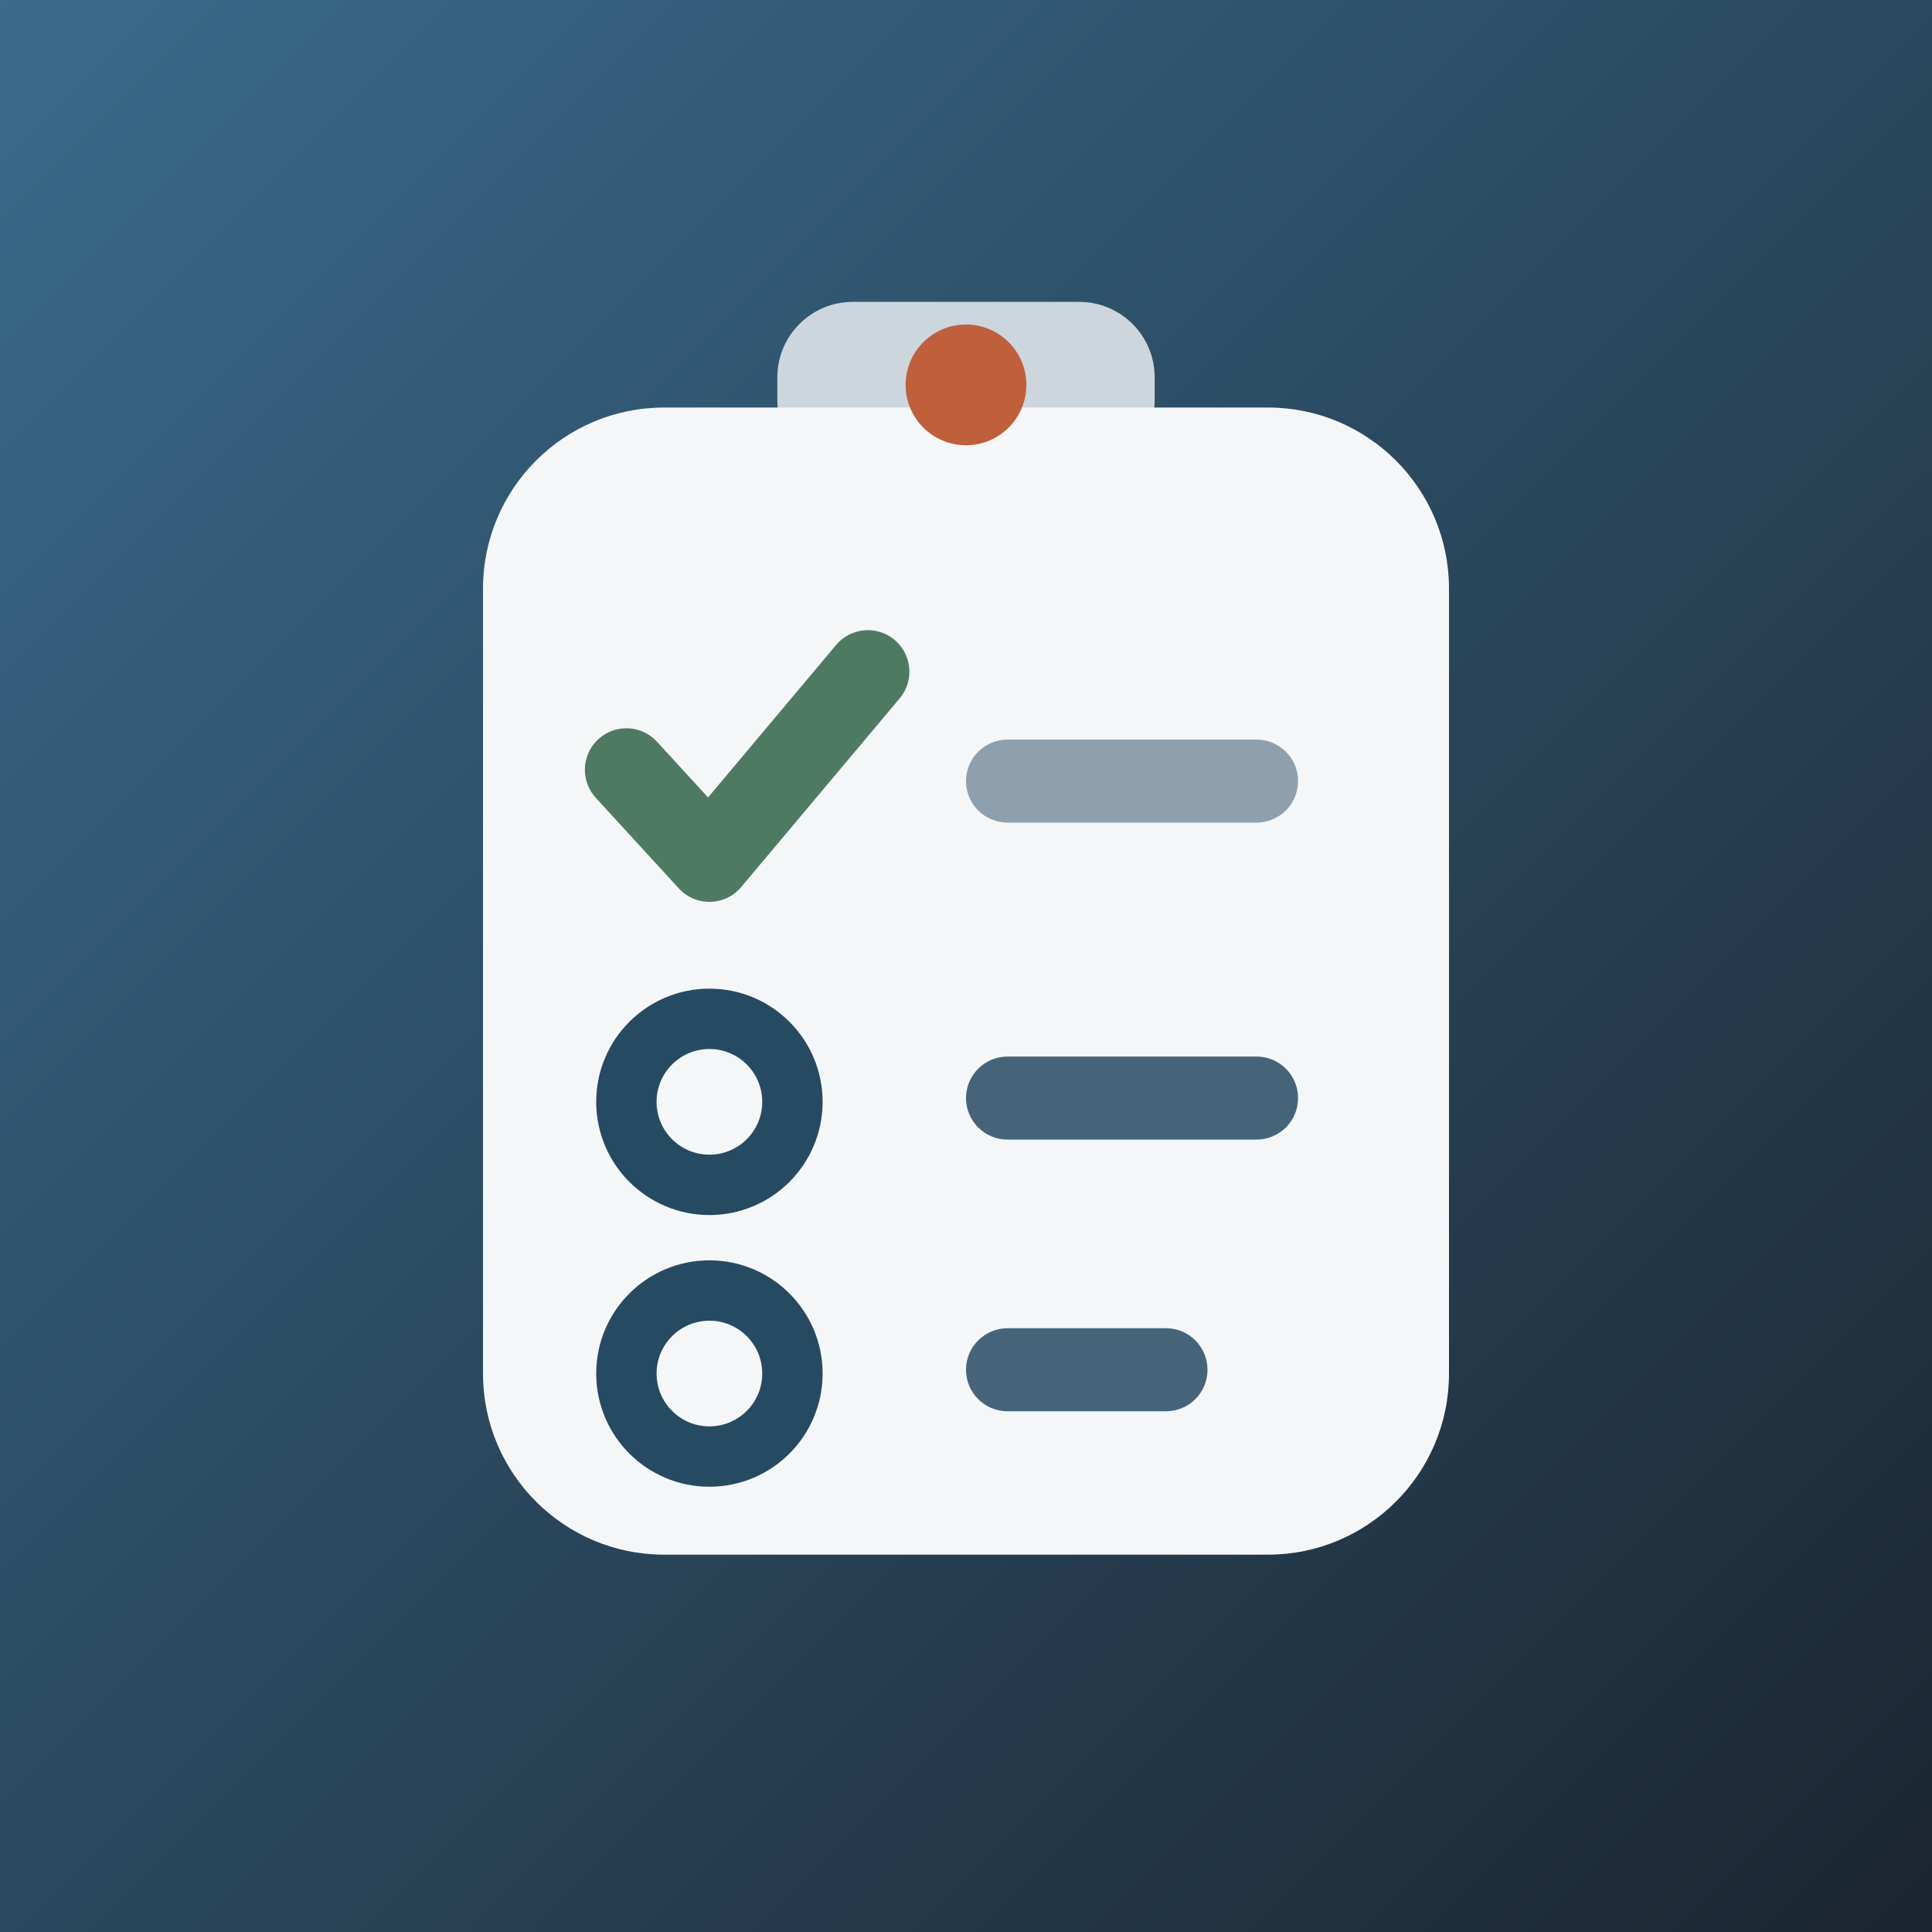
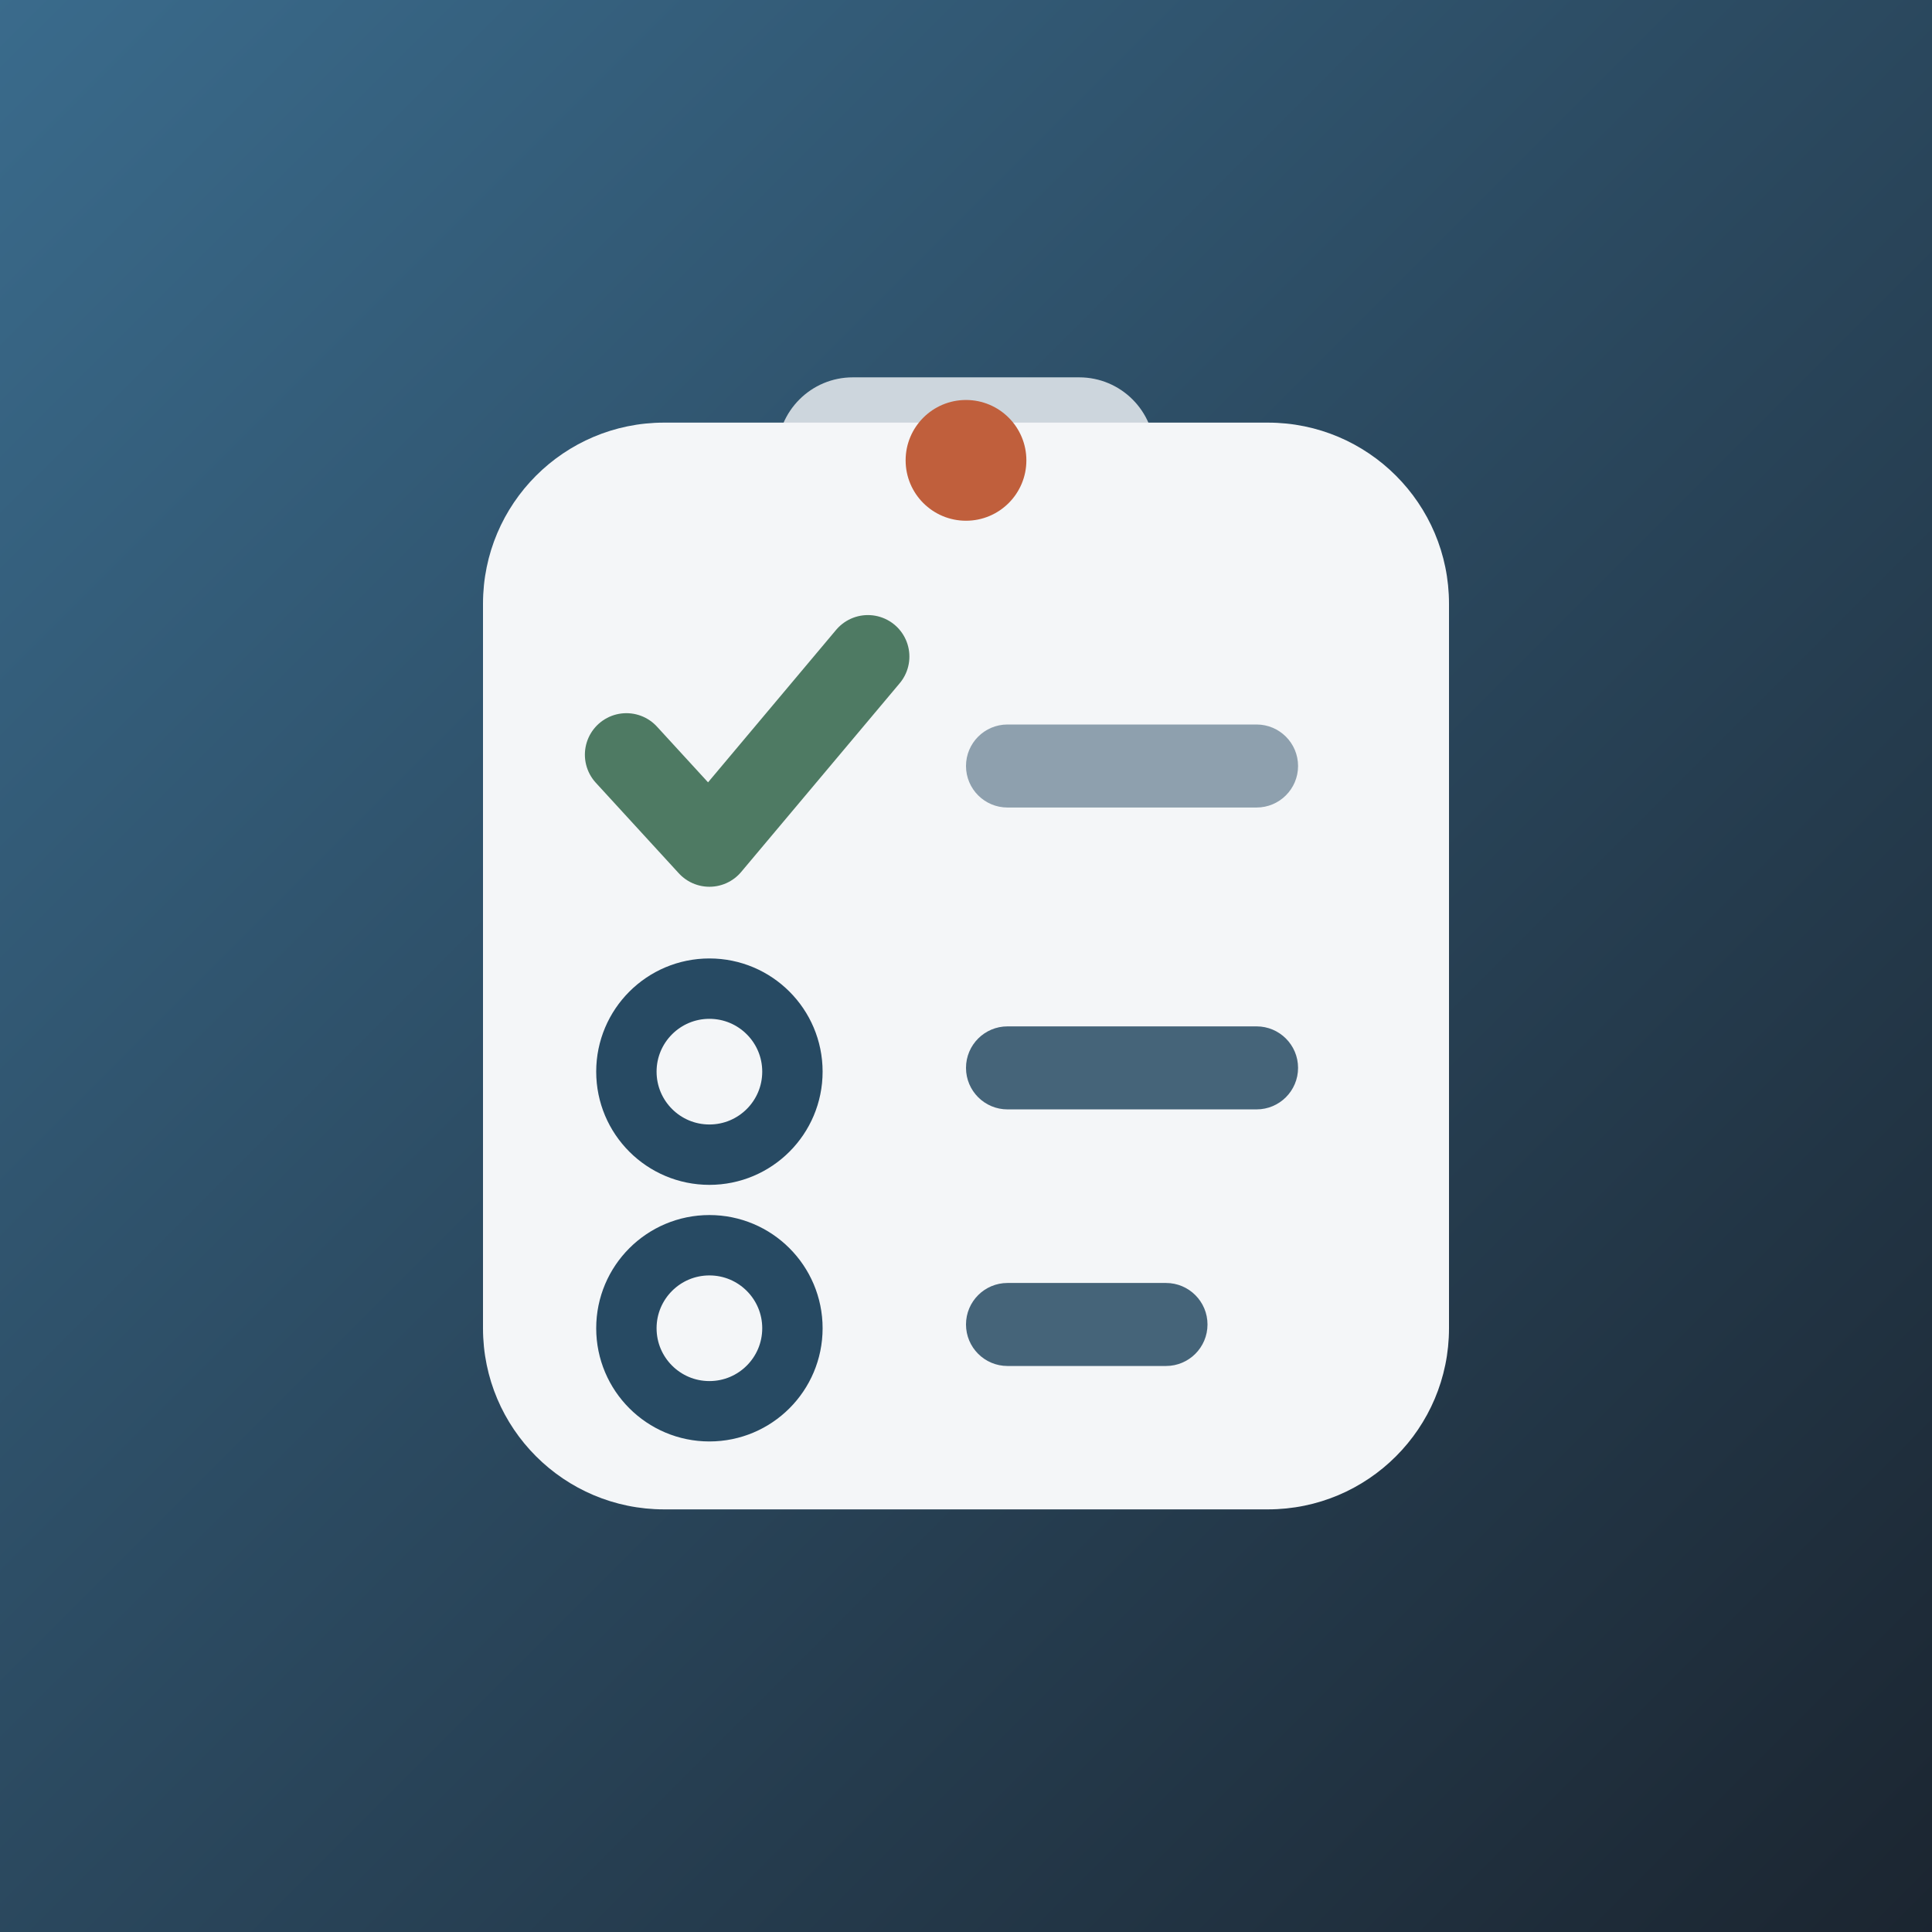
<svg xmlns="http://www.w3.org/2000/svg" width="256" height="256" viewBox="0 0 256 256">
  <defs>
    <linearGradient id="g4" x1="0" y1="0" x2="1" y2="1">
      <stop offset="0" stop-color="#3a6b8c" />
      <stop offset="1" stop-color="#1b2530" />
    </linearGradient>
  </defs>
  <g>
    <rect x="0" y="0" width="256" height="256" fill="url(#g4)" />
-     <rect x="103" y="40" width="50" height="23" rx="10" fill="#cdd6dd" />
-     <rect x="64" y="54" width="128" height="152" rx="24" fill="#F4F6F8" />
+     <rect x="103" y="50" width="50" height="23" rx="10" fill="#cdd6dd" />
+     <rect x="64" y="56" width="128" height="144" rx="24" fill="#F4F6F8" />
    <g stroke-linecap="round">
-       <path d="M83 102 l11 12 l21 -25" fill="none" stroke="#4e7a63" stroke-width="11" stroke-linejoin="round" />
-       <rect x="128" y="98" width="44" height="11" rx="5.5" fill="#274A63" opacity="0.5" />
-       <circle cx="94" cy="146" r="11" fill="none" stroke="#274A63" stroke-width="8" />
-       <rect x="128" y="140" width="44" height="11" rx="5.5" fill="#274A63" opacity="0.85" />
-       <circle cx="94" cy="182" r="11" fill="none" stroke="#274A63" stroke-width="8" />
-       <rect x="128" y="176" width="32" height="11" rx="5.5" fill="#274A63" opacity="0.85" />
+       <path d="M83 100 l11 12 l21 -25" fill="none" stroke="#4e7a63" stroke-width="11" stroke-linejoin="round" />
+       <rect x="128" y="96" width="44" height="11" rx="5.5" fill="#274A63" opacity="0.5" />
+       <circle cx="94" cy="142" r="11" fill="none" stroke="#274A63" stroke-width="8" />
+       <rect x="128" y="136" width="44" height="11" rx="5.5" fill="#274A63" opacity="0.85" />
+       <circle cx="94" cy="176" r="11" fill="none" stroke="#274A63" stroke-width="8" />
+       <rect x="128" y="170" width="32" height="11" rx="5.5" fill="#274A63" opacity="0.85" />
    </g>
-     <circle cx="128" cy="51" r="8" fill="#C05F3C" />
+     <circle cx="128" cy="61" r="8" fill="#C05F3C" />
  </g>
</svg>
